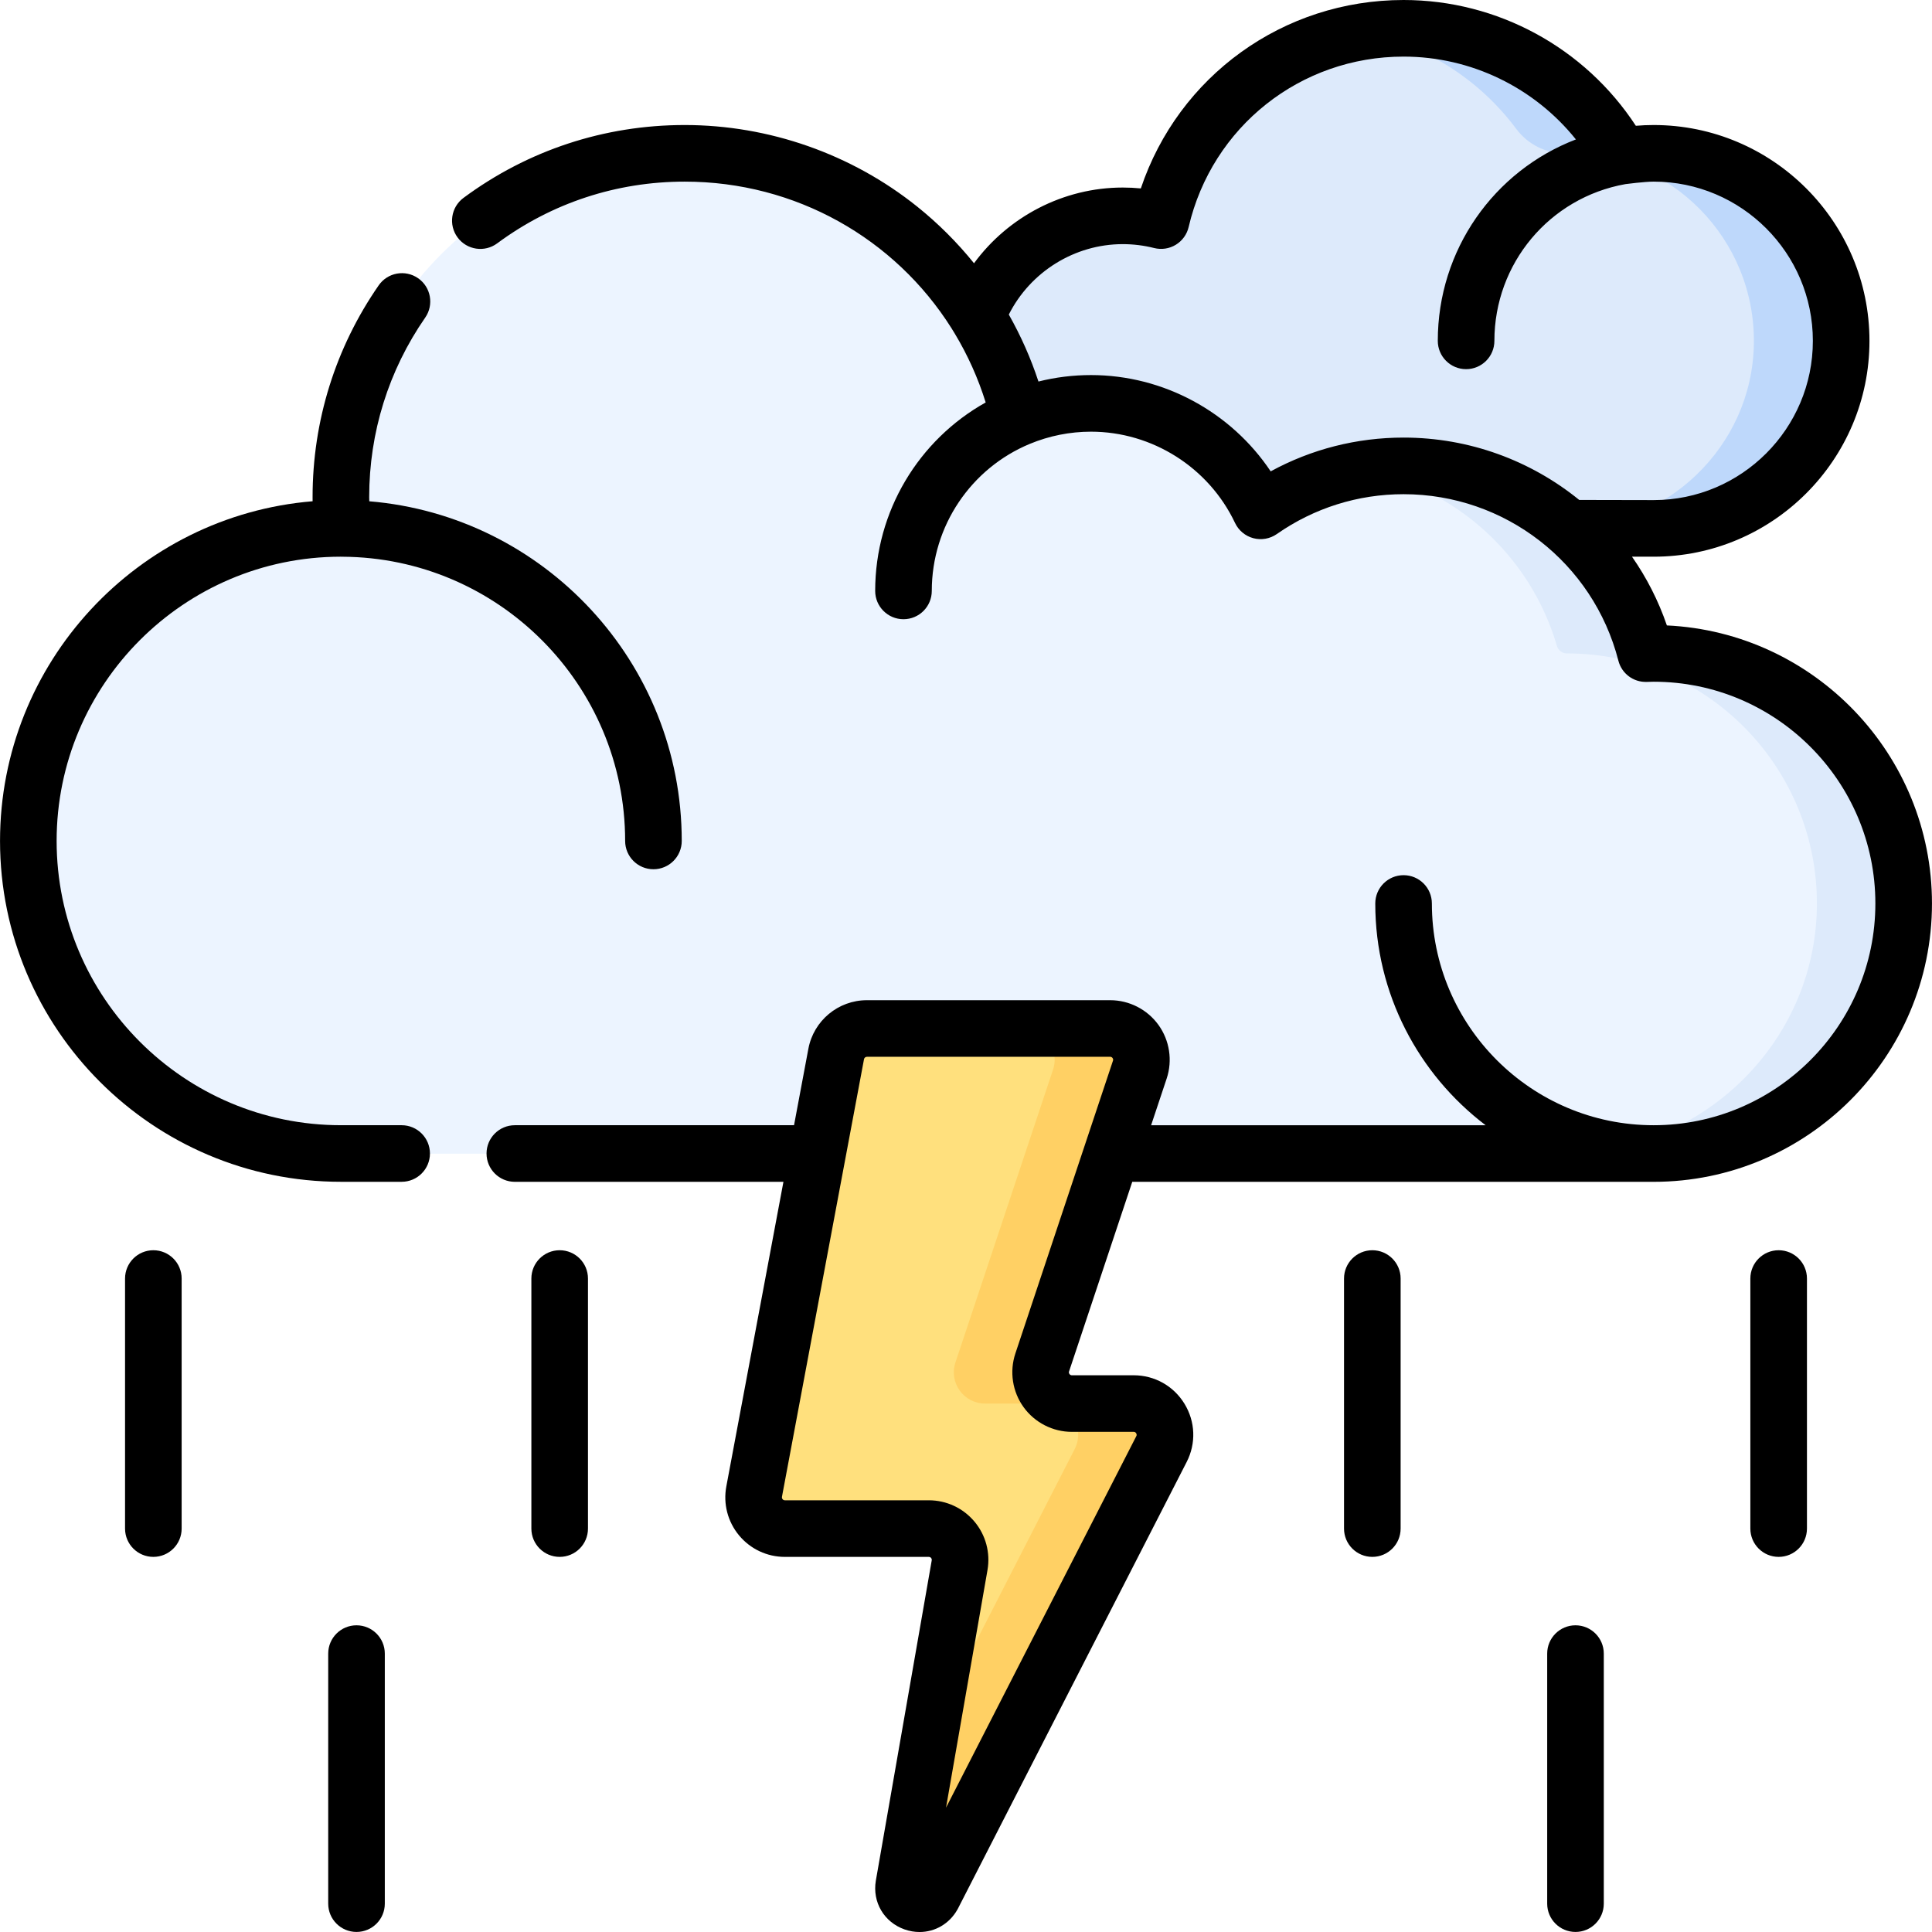
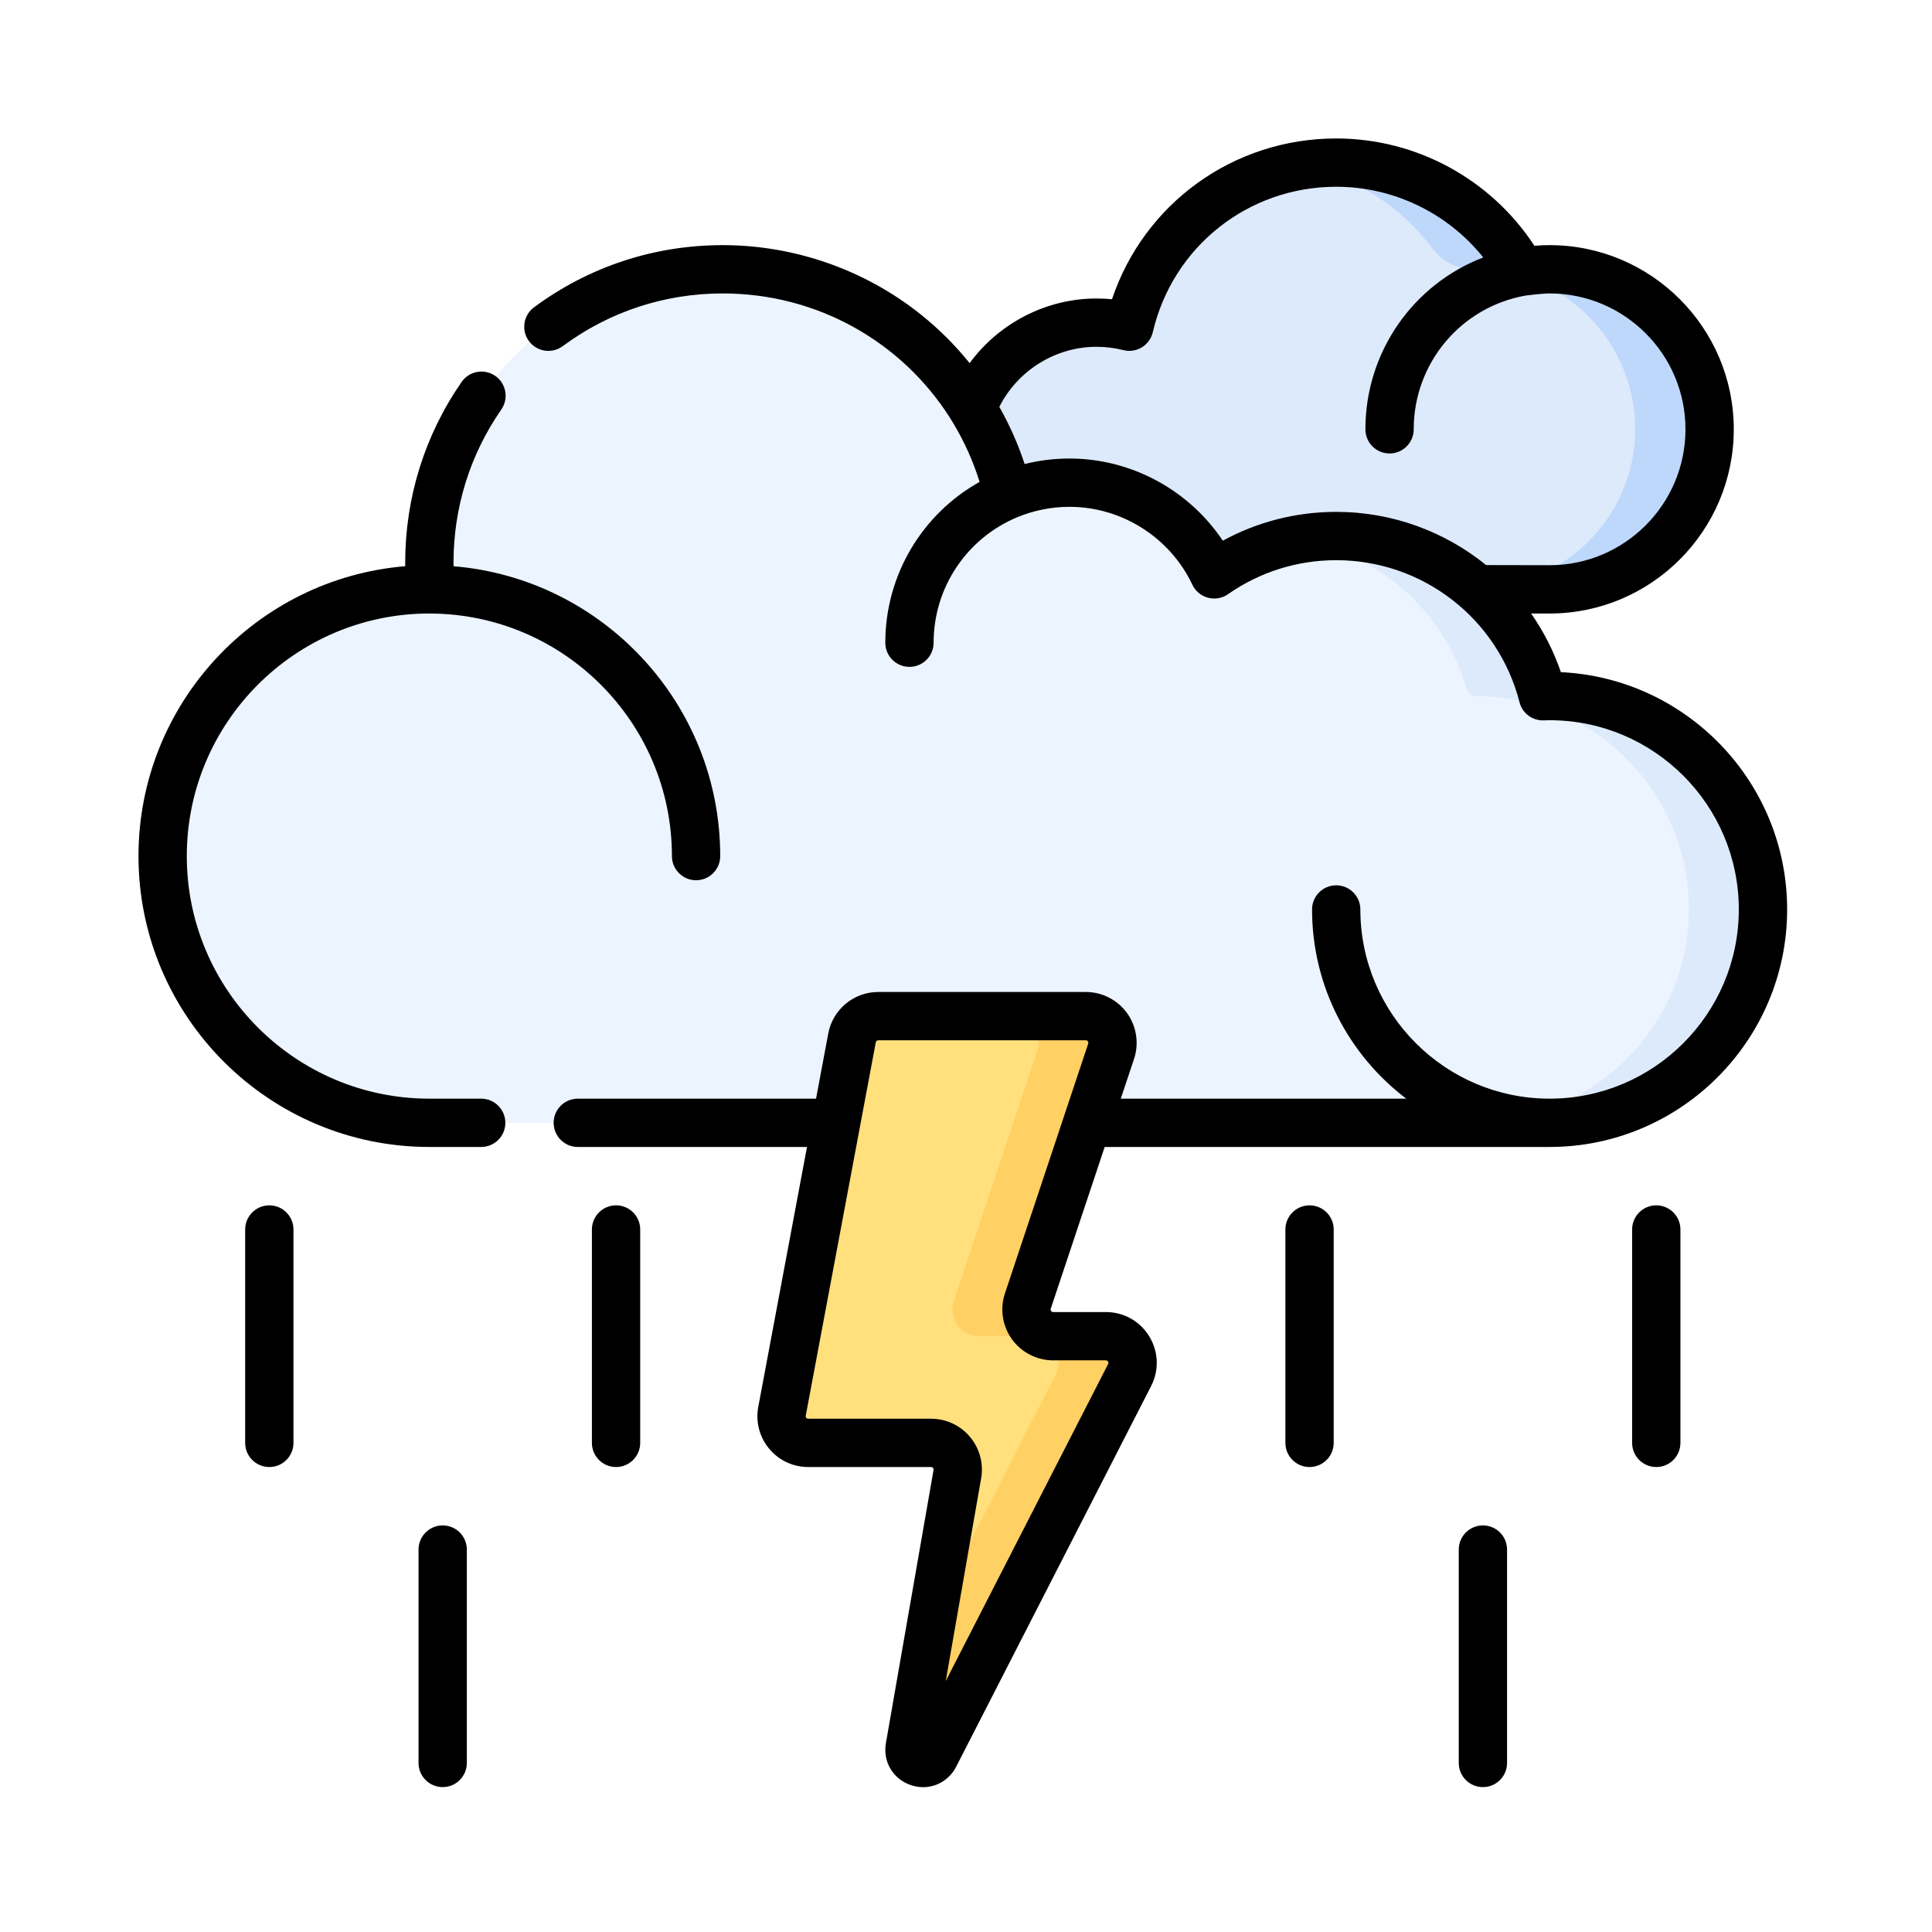
- <svg xmlns="http://www.w3.org/2000/svg" id="Capa_1" enable-background="new 0 0 512.013 512.013" height="512" viewBox="0 0 512.013 512.013" width="512">
-   <g>
-     <g>
-       <path d="m297.423 140.033c-23.8 0-42.897-20.421-41.18-44.563 1.41-19.817 17.108-36.027 36.872-38.05 2.782-.285 5.513-.289 8.171-.041 3.628.338 6.974-1.954 8.161-5.398 8.925-25.883 33.482-44.481 62.397-44.481 21.694 0 40.935 10.471 52.965 26.631 3.067 4.12 7.852 6.537 12.988 6.504.104-.001.209-.001.314-.001 27.731 0 50.158 22.712 49.693 50.549-.455 27.251-23.256 48.851-50.511 48.851h-139.87z" fill="#ddeafb" />
-       <path d="m438.111 40.633c-.105 0-.209 0-.314.001-5.136.034-9.921-2.384-12.988-6.504-12.03-16.159-31.271-26.63-52.965-26.63-3.918 0-7.751.353-11.481 1.007 16.908 2.978 31.595 12.392 41.445 25.623 3.067 4.12 7.852 6.537 12.988 6.504.104-.001.209-.001.314-.001 27.731 0 50.158 22.712 49.693 50.549-.455 27.251-23.256 48.851-50.511 48.851h23c27.255 0 50.056-21.6 50.511-48.851.465-27.837-21.961-50.549-49.692-50.549z" fill="#bed8fb" />
-       <g>
-         <g>
-           <path d="m438.24 173.167h-.023c-1.221 0-2.271-.821-2.613-1.993-8.026-27.564-33.476-47.707-63.631-47.707-11.275 0-21.887 2.825-31.179 7.795-3.642 1.948-8.163.93-10.478-2.49-8.934-13.196-24.04-21.872-41.176-21.872-4.008 0-7.903.477-11.635 1.374-4.043.972-8.218-1.2-9.524-5.148-12.002-36.299-46.202-62.492-86.524-62.492-50.322 0-91.117 40.794-91.117 91.117 0 1.143.029 2.278.077 3.409.047 1.119-.32 2.217-1.009 3.1l-.071.091c-.863 1.106-2.17 1.758-3.571 1.835-44.09 2.402-79.009 39.258-78.247 84.123.77 45.352 38.501 81.391 83.861 81.391h345.872c36.419 0 66.776-28.971 67.249-65.387.48-37.001-29.37-67.146-66.261-67.146z" fill="#ecf4ff" />
-           <path d="m438.24 173.167h-.023c-1.221 0-2.271-.821-2.613-1.993-8.026-27.564-33.476-47.707-63.631-47.707-11.275 0-21.887 2.825-31.179 7.795-3.642 1.948-8.163.93-10.478-2.49-8.934-13.196-24.04-21.872-41.176-21.872-4.008 0-7.903.477-11.635 1.374-4.043.972-8.218-1.2-9.524-5.148-12.002-36.299-46.202-62.492-86.524-62.492-50.322 0-91.117 40.794-91.117 91.117 0 1.143.029 2.278.077 3.409.047 1.119-.32 2.217-1.009 3.1l-.071.091c-.863 1.106-2.17 1.758-3.571 1.835-44.09 2.402-79.009 39.258-78.247 84.123.77 45.352 38.501 81.391 83.861 81.391h345.872c36.419 0 66.776-28.971 67.249-65.387.48-37.001-29.37-67.146-66.261-67.146z" fill="#ecf4ff" />
-           <path d="m438.24 173.167h-.023c-1.22 0-2.271-.821-2.613-1.993-8.026-27.564-33.476-47.707-63.631-47.707-3.921 0-7.759.349-11.492 1.004 24.976 4.374 45.142 22.728 52.123 46.703.341 1.172 1.392 1.993 2.613 1.993h.023c36.891 0 66.741 30.145 66.261 67.146-.472 36.417-30.829 65.387-67.249 65.387h23c36.419 0 66.776-28.97 67.249-65.387.48-37.001-29.37-67.146-66.261-67.146z" fill="#ddeafb" />
+ <svg xmlns="http://www.w3.org/2000/svg" viewBox="0 0 600 600" width="600" height="600">
+   <style>
+ 		tspan { white-space:pre }
+ 		.shp0 { fill: #ddeafb } 
+ 		.shp1 { fill: #bed8fb } 
+ 		.shp2 { fill: #ecf4ff } 
+ 		.shp3 { fill: #ffe07d } 
+ 		.shp4 { fill: #ffd064 } 
+ 		.shp5 { fill: #000000 } 
+ 	</style>
+   <g id="Layer">
+     <g id="Layer">
+       <path id="Layer" class="shp0" d="M340.42 183.03C316.62 183.03 297.53 162.61 299.24 138.47C300.65 118.65 316.35 102.44 336.12 100.42C338.9 100.13 341.63 100.13 344.29 100.38C347.91 100.72 351.26 98.42 352.45 94.98C361.37 69.1 385.93 50.5 414.84 50.5C436.54 50.5 455.78 60.97 467.81 77.13C470.88 81.25 475.66 83.67 480.8 83.63C480.9 83.63 481.01 83.63 481.11 83.63C508.84 83.63 531.27 106.35 530.8 134.18C530.35 161.43 507.55 183.03 480.29 183.03L340.42 183.03L340.42 183.03Z" />
+       <path id="Layer" class="shp1" d="M481.11 83.63C481.01 83.63 480.9 83.63 480.8 83.63C475.66 83.67 470.88 81.25 467.81 77.13C455.78 60.97 436.54 50.5 414.84 50.5C410.93 50.5 407.09 50.85 403.36 51.51C420.27 54.48 434.96 63.9 444.81 77.13C447.87 81.25 452.66 83.67 457.8 83.63C457.9 83.63 458 83.63 458.11 83.63C485.84 83.63 508.27 106.34 507.8 134.18C507.35 161.43 484.55 183.03 457.29 183.03L480.29 183.03C507.55 183.03 530.35 161.43 530.8 134.18C531.27 106.35 508.84 83.63 481.11 83.63L481.11 83.63Z" />
+       <g id="Layer">
+         <g id="Layer">
+           <path id="Layer" class="shp2" d="M481.24 216.17L481.22 216.17C480 216.17 478.95 215.35 478.6 214.17C470.58 186.61 445.13 166.47 414.97 166.47C403.7 166.47 393.09 169.29 383.79 174.26C380.15 176.21 375.63 175.19 373.32 171.77C364.38 158.58 349.28 149.9 332.14 149.9C328.13 149.9 324.24 150.38 320.5 151.27C316.46 152.25 312.29 150.07 310.98 146.13C298.98 109.83 264.78 83.63 224.46 83.63C174.13 83.63 133.34 124.43 133.34 174.75C133.34 175.89 133.37 177.03 133.42 178.16C133.46 179.28 133.1 180.38 132.41 181.26L132.34 181.35C131.47 182.46 130.17 183.11 128.77 183.19C84.68 185.59 49.76 222.44 50.52 267.31C51.29 312.66 89.02 348.7 134.38 348.7L480.25 348.7C516.67 348.7 547.03 319.73 547.5 283.31C547.98 246.31 518.13 216.17 481.24 216.17L481.24 216.17Z" />
+           <path id="Layer" class="shp2" d="M481.24 216.17L481.22 216.17C480 216.17 478.95 215.35 478.6 214.17C470.58 186.61 445.13 166.47 414.97 166.47C403.7 166.47 393.09 169.29 383.79 174.26C380.15 176.21 375.63 175.19 373.32 171.77C364.38 158.58 349.28 149.9 332.14 149.9C328.13 149.9 324.24 150.38 320.5 151.27C316.46 152.25 312.29 150.07 310.98 146.13C298.98 109.83 264.78 83.63 224.46 83.63C174.13 83.63 133.34 124.43 133.34 174.75C133.34 175.89 133.37 177.03 133.42 178.16C133.46 179.28 133.1 180.38 132.41 181.26L132.34 181.35C131.47 182.46 130.17 183.11 128.77 183.19C84.68 185.59 49.76 222.44 50.52 267.31C51.29 312.66 89.02 348.7 134.38 348.7L480.25 348.7C516.67 348.7 547.03 319.73 547.5 283.31C547.98 246.31 518.13 216.17 481.24 216.17L481.24 216.17Z" />
+           <path id="Layer" class="shp0" d="M481.24 216.17L481.22 216.17C480 216.17 478.95 215.35 478.6 214.17C470.58 186.61 445.13 166.47 414.97 166.47C411.05 166.47 407.21 166.82 403.48 167.47C428.46 171.85 448.62 190.2 455.6 214.17C455.94 215.35 457 216.17 458.22 216.17L458.24 216.17C495.13 216.17 524.98 246.31 524.5 283.31C524.03 319.73 493.67 348.7 457.25 348.7L480.25 348.7C516.67 348.7 547.03 319.73 547.5 283.31C547.98 246.31 518.13 216.17 481.24 216.17L481.24 216.17Z" />
        </g>
      </g>
-       <path d="m229.748 272.567h64.466c5.654 0 9.646 5.539 7.858 10.903l-25.865 77.595c-1.788 5.364 2.204 10.903 7.858 10.903h16.375c6.193 0 10.196 6.547 7.373 12.059l-60.613 118.347c-2.274 4.042-8.458 1.863-7.695-2.711l14.808-84.855c.884-5.068-3.016-9.707-8.16-9.707h-38.148c-5.186 0-9.097-4.712-8.141-9.81l21.744-115.967c.733-3.918 4.154-6.757 8.14-6.757z" fill="#ffe07d" />
-       <path d="m300.441 371.967h-16.375c-5.654 0-9.646-5.539-7.858-10.903l25.865-77.595c1.788-5.364-2.204-10.903-7.858-10.903h-23c5.654 0 9.646 5.539 7.858 10.903l-25.865 77.595c-1.788 5.364 2.204 10.903 7.858 10.903h16.375c6.193 0 10.196 6.547 7.373 12.059l-38.117 74.423-7.192 41.214c-.762 4.575 5.421 6.754 7.695 2.711l60.614-118.348c2.823-5.512-1.18-12.059-7.373-12.059z" fill="#ffd064" />
+       <path id="Layer" class="shp3" d="M272.75 315.57L337.21 315.57C342.87 315.57 346.86 321.11 345.07 326.47L319.21 404.07C317.42 409.43 321.41 414.97 327.06 414.97L343.44 414.97C349.63 414.97 353.64 421.52 350.81 427.03L290.2 545.37C287.93 549.42 281.74 547.24 282.5 542.66L297.31 457.81C298.2 452.74 294.3 448.1 289.15 448.1L251 448.1C245.82 448.1 241.91 443.39 242.86 438.29L264.61 322.32C265.34 318.41 268.76 315.57 272.75 315.57L272.75 315.57Z" />
+       <path id="Layer" class="shp4" d="M343.44 414.97L327.07 414.97C321.41 414.97 317.42 409.43 319.21 404.06L345.07 326.47C346.86 321.1 342.87 315.57 337.21 315.57L314.21 315.57C319.87 315.57 323.86 321.1 322.07 326.47L296.21 404.06C294.42 409.43 298.41 414.97 304.07 414.97L320.44 414.97C326.63 414.97 330.64 421.51 327.81 427.03L289.7 501.45L282.5 542.66C281.74 547.24 287.93 549.42 290.2 545.37L350.81 427.03C353.64 421.51 349.63 414.97 343.44 414.97Z" />
    </g>
-     <g>
-       <path d="m441.754 165.749c-2.254-6.581-5.392-12.694-9.252-18.227l5.738.012c31.54 0 57.2-25.66 57.2-57.2 0-31.541-25.66-57.2-57.2-57.2-1.56 0-3.136.067-4.716.2-13.518-20.684-36.655-33.334-61.551-33.334-31.954 0-59.654 20.206-69.633 49.935-1.59-.156-3.188-.234-4.788-.234-15.729 0-30.361 7.718-39.42 20.067-4.452-5.512-9.5-10.563-15.071-15.026-17.395-13.934-39.273-21.608-61.605-21.608-21.287 0-41.558 6.676-58.619 19.306-3.329 2.465-4.03 7.161-1.567 10.491 2.466 3.329 7.161 4.029 10.49 1.566 14.461-10.705 31.645-16.362 49.695-16.362 29.426 0 55.71 15.094 70.67 38.792l.926 1.512c3.392 5.635 6.149 11.735 8.173 18.217-17.757 9.918-29.286 28.845-29.286 49.947 0 4.142 3.357 7.5 7.5 7.5s7.5-3.358 7.5-7.5c0-17.244 10.433-32.516 25.982-38.97.023-.009-.023.01 0 0 5.13-2.127 10.632-3.23 16.218-3.23 16.235 0 31.217 9.494 38.167 24.186.943 1.996 2.72 3.475 4.853 4.042 2.132.566 4.409.166 6.22-1.1 9.894-6.909 21.51-10.561 33.593-10.561 26.854 0 50.264 18.141 56.927 44.116.871 3.401 3.944 5.735 7.498 5.633 0 0 1.397-.049 1.842-.049 32.404 0 58.767 26.363 58.767 58.767s-26.362 58.767-58.767 58.767-58.767-26.363-58.767-58.767c0-4.142-3.357-7.5-7.5-7.5s-7.5 3.358-7.5 7.5c0 23.962 11.491 45.284 29.244 58.767h-88.65l4.12-12.359c1.6-4.8.789-10.115-2.169-14.22-2.958-4.104-7.745-6.555-12.805-6.555h-64.466c-7.591 0-14.114 5.415-15.513 12.874l-3.799 20.259h-73.993c-4.143 0-7.5 3.358-7.5 7.5s3.357 7.5 7.5 7.5h71.184l-15.132 80.708c-.869 4.63.358 9.364 3.367 12.989 3.008 3.625 7.435 5.704 12.145 5.704h38.148c.091 0 .365 0 .601.279.234.279.187.549.171.639l-14.816 84.911c-.947 5.679 2.184 10.981 7.613 12.894 1.321.466 2.662.69 3.976.69 4.085 0 7.904-2.166 10.04-5.961.048-.085.095-.172.14-.259l60.612-118.348c2.526-4.932 2.31-10.7-.581-15.428s-7.924-7.551-13.466-7.551h-16.375c-.1 0-.401 0-.636-.325-.234-.325-.139-.612-.107-.706l16.745-50.235h138.171c40.675 0 73.767-33.092 73.767-73.767 0-39.502-31.202-71.849-70.253-73.688zm-104.999-40.832c-10.508-15.723-28.413-25.517-47.615-25.517-4.74 0-9.4.574-13.932 1.712-2.021-6.166-4.668-12.109-7.854-17.749 5.677-11.28 17.403-18.663 30.198-18.663 2.809 0 5.607.348 8.316 1.033 1.95.493 4.021.182 5.74-.865 1.72-1.047 2.946-2.741 3.403-4.702 6.205-26.593 29.627-45.166 56.962-45.166 17.901 0 34.661 8.222 45.668 21.953-21.733 8.336-36.602 29.296-36.602 53.38 0 4.142 3.357 7.5 7.5 7.5s7.5-3.358 7.5-7.5c0-20.507 14.601-37.952 34.736-41.54.051-.008 5.065-.66 7.464-.66 23.27 0 42.2 18.931 42.2 42.2s-18.931 42.2-42.185 42.2l-19.734-.04c-12.816-10.412-29.099-16.526-46.548-16.526-12.419 0-24.446 3.074-35.217 8.95zm-67.663 233.775c-1.6 4.8-.789 10.116 2.169 14.22s7.745 6.555 12.805 6.555h16.375c.132 0 .438 0 .668.375.229.374.089.648.028.766l-50.425 98.456 10.988-62.965c.803-4.602-.46-9.293-3.466-12.869-3.007-3.577-7.41-5.628-12.083-5.628h-38.148c-.091 0-.367 0-.603-.283-.234-.283-.184-.555-.167-.645l16.773-89.456c.001-.005.002-.009.003-.014l4.968-26.497c.068-.37.393-.638.77-.638h64.466c.1 0 .401 0 .636.325.234.325.139.611.107.706l-7.452 22.358c-.002.007-.005.013-.007.02z" />
-       <path d="m106.441 298.2h-16.101c-41.539 0-75.333-33.794-75.333-75.333 0-41.514 33.755-75.293 75.259-75.334.142.005.283.009.425.01.004 0 .007-.001.011-.001 41.373.196 74.972 33.907 74.972 75.324 0 4.142 3.357 7.5 7.5 7.5s7.5-3.358 7.5-7.5c0-47.276-36.506-86.18-82.808-90.018-.005-.365-.025-.738-.025-1.099 0-17.117 5.134-33.57 14.848-47.581 2.359-3.404 1.514-8.077-1.891-10.437-3.406-2.361-8.077-1.514-10.438 1.891-11.461 16.532-17.52 35.94-17.52 56.126 0 .362.002.726.006 1.091-46.316 3.821-82.839 42.739-82.839 90.025 0 49.81 40.523 90.333 90.333 90.333h16.102c4.142 0 7.5-3.358 7.5-7.5-.001-4.139-3.358-7.497-7.501-7.497z" />
-       <path d="m40.64 331.333c-4.143 0-7.5 3.358-7.5 7.5v66.267c0 4.142 3.357 7.5 7.5 7.5s7.5-3.358 7.5-7.5v-66.267c0-4.142-3.357-7.5-7.5-7.5z" />
-       <path d="m148.323 331.333c-4.143 0-7.5 3.358-7.5 7.5v66.267c0 4.142 3.357 7.5 7.5 7.5s7.5-3.358 7.5-7.5v-66.267c0-4.142-3.357-7.5-7.5-7.5z" />
-       <path d="m94.481 430.733c-4.143 0-7.5 3.358-7.5 7.5v66.267c0 4.142 3.357 7.5 7.5 7.5s7.5-3.358 7.5-7.5v-66.267c0-4.142-3.357-7.5-7.5-7.5z" />
-       <path d="m363.69 331.333c-4.143 0-7.5 3.358-7.5 7.5v66.267c0 4.142 3.357 7.5 7.5 7.5s7.5-3.358 7.5-7.5v-66.267c0-4.142-3.357-7.5-7.5-7.5z" />
-       <path d="m471.373 331.333c-4.143 0-7.5 3.358-7.5 7.5v66.267c0 4.142 3.357 7.5 7.5 7.5s7.5-3.358 7.5-7.5v-66.267c0-4.142-3.358-7.5-7.5-7.5z" />
-       <path d="m417.532 430.733c-4.143 0-7.5 3.358-7.5 7.5v66.267c0 4.142 3.357 7.5 7.5 7.5s7.5-3.358 7.5-7.5v-66.267c0-4.142-3.357-7.5-7.5-7.5z" />
+     <g id="Layer">
+       <path id="Layer" fill-rule="evenodd" class="shp5" d="M484.75 208.75C523.8 210.59 555.01 242.94 555.01 282.44C555.01 323.11 521.91 356.2 481.24 356.2L343.07 356.2L326.32 406.44C326.29 406.53 326.2 406.82 326.43 407.15C326.67 407.47 326.97 407.47 327.07 407.47L343.44 407.47C348.98 407.47 354.02 410.29 356.91 415.02C359.8 419.75 360.02 425.52 357.49 430.45L296.88 548.8C296.83 548.88 296.79 548.97 296.74 549.06C294.6 552.85 290.78 555.02 286.7 555.02C285.38 555.02 284.04 554.79 282.72 554.33C277.29 552.41 274.16 547.11 275.11 541.43L289.92 456.52C289.94 456.43 289.99 456.16 289.75 455.88C289.52 455.6 289.24 455.6 289.15 455.6L251 455.6C246.29 455.6 241.87 453.53 238.86 449.9C235.85 446.28 234.62 441.54 235.49 436.91L250.62 356.2L179.44 356.2C175.3 356.2 171.94 352.85 171.94 348.7C171.94 344.56 175.3 341.2 179.44 341.2L253.43 341.2L257.23 320.94C258.63 313.49 265.15 308.07 272.75 308.07L337.21 308.07C342.27 308.07 347.06 310.52 350.02 314.63C352.97 318.73 353.79 324.05 352.19 328.85L348.07 341.2L436.72 341.2C418.96 327.72 407.47 306.4 407.47 282.44C407.47 278.3 410.83 274.94 414.97 274.94C419.11 274.94 422.47 278.3 422.47 282.44C422.47 314.84 448.83 341.2 481.24 341.2C513.64 341.2 540 314.84 540 282.44C540 250.03 513.64 223.67 481.24 223.67C480.79 223.67 479.4 223.72 479.4 223.72C475.84 223.82 472.77 221.49 471.9 218.09C465.24 192.11 441.82 173.97 414.97 173.97C402.89 173.97 391.27 177.62 381.38 184.53C379.57 185.8 377.29 186.2 375.16 185.63C373.02 185.06 371.25 183.59 370.3 181.59C363.35 166.9 348.37 157.4 332.14 157.4C326.55 157.4 321.05 158.51 315.92 160.63C300.37 167.09 289.94 182.36 289.94 199.6C289.94 203.75 286.58 207.1 282.44 207.1C278.29 207.1 274.94 203.75 274.94 199.6C274.94 178.5 286.47 159.57 304.22 149.66C302.2 143.17 299.44 137.07 296.05 131.44L295.13 129.93C280.17 106.23 253.88 91.13 224.46 91.13C206.41 91.13 189.22 96.79 174.76 107.5C171.43 109.96 166.74 109.26 164.27 105.93C161.81 102.6 162.51 97.9 165.84 95.44C182.9 82.81 203.17 76.13 224.46 76.13C246.79 76.13 268.67 83.81 286.06 97.74C291.63 102.2 296.68 107.26 301.13 112.77C310.19 100.42 324.82 92.7 340.55 92.7C342.15 92.7 343.75 92.78 345.34 92.93C355.32 63.21 383.02 43 414.97 43C439.87 43 463.01 55.65 476.52 76.33C478.1 76.2 479.68 76.13 481.24 76.13C512.78 76.13 538.44 101.79 538.44 133.33C538.44 164.87 512.78 190.53 481.24 190.53L475.5 190.52C479.36 196.06 482.5 202.17 484.75 208.75ZM379.75 167.92C390.53 162.04 402.55 158.97 414.97 158.97C432.42 158.97 448.7 165.08 461.52 175.49L481.25 175.53C504.51 175.53 523.44 156.6 523.44 133.33C523.44 110.06 504.51 91.13 481.24 91.13C478.84 91.13 473.83 91.79 473.77 91.79C453.64 95.38 439.04 112.83 439.04 133.33C439.04 137.48 435.68 140.83 431.54 140.83C427.4 140.83 424.04 137.48 424.04 133.33C424.04 109.25 438.91 88.29 460.64 79.95C449.63 66.22 432.87 58 414.97 58C387.64 58 364.22 76.57 358.01 103.17C357.55 105.13 356.33 106.82 354.61 107.87C352.89 108.92 350.82 109.23 348.87 108.73C346.16 108.05 343.36 107.7 340.55 107.7C327.76 107.7 316.03 115.08 310.35 126.36C313.54 132 316.19 137.95 318.21 144.11C322.74 142.97 327.4 142.4 332.14 142.4C351.34 142.4 369.25 152.19 379.75 167.92ZM330.5 346.48C330.5 346.47 330.5 346.47 330.5 346.46L337.96 324.1C337.99 324 338.08 323.72 337.85 323.39C337.61 323.07 337.31 323.07 337.21 323.07L272.75 323.07C272.37 323.07 272.04 323.34 271.98 323.71L267.01 350.2C267.01 350.21 267.01 350.21 267.01 350.22L250.23 439.67C250.22 439.76 250.17 440.04 250.4 440.32C250.64 440.6 250.91 440.6 251 440.6L289.15 440.6C293.82 440.6 298.23 442.65 301.23 446.23C304.24 449.81 305.5 454.5 304.7 459.1L293.71 522.06L344.14 423.61C344.2 423.49 344.34 423.22 344.11 422.84C343.88 422.47 343.57 422.47 343.44 422.47L327.07 422.47C322.01 422.47 317.22 420.02 314.26 415.91C311.3 411.81 310.49 406.49 312.09 401.69L330.5 346.48Z" />
+       <path id="Layer" class="shp5" d="M149.44 341.2L133.34 341.2C91.8 341.2 58.01 307.41 58.01 265.87C58.01 224.35 91.76 190.57 133.27 190.53C133.41 190.54 133.55 190.54 133.69 190.54C133.69 190.54 133.7 190.54 133.7 190.54C175.07 190.74 208.67 224.45 208.67 265.87C208.67 270.01 212.03 273.37 216.17 273.37C220.32 273.37 223.67 270.01 223.67 265.87C223.67 218.59 187.17 179.69 140.87 175.85C140.86 175.48 140.84 175.11 140.84 174.75C140.84 157.63 145.97 141.18 155.69 127.17C158.05 123.76 157.2 119.09 153.8 116.73C150.39 114.37 145.72 115.22 143.36 118.62C131.9 135.15 125.84 154.56 125.84 174.75C125.84 175.11 125.84 175.47 125.85 175.84C79.53 179.66 43.01 218.58 43.01 265.86C43.01 315.67 83.53 356.2 133.34 356.2L149.44 356.2C153.58 356.2 156.94 352.84 156.94 348.7C156.94 344.56 153.58 341.2 149.44 341.2L149.44 341.2Z" />
+       <path id="Layer" class="shp5" d="M83.64 374.33C79.5 374.33 76.14 377.69 76.14 381.83L76.14 448.1C76.14 452.24 79.5 455.6 83.64 455.6C87.78 455.6 91.14 452.24 91.14 448.1L91.14 381.83C91.14 377.69 87.78 374.33 83.64 374.33Z" />
+       <path id="Layer" class="shp5" d="M191.32 374.33C187.18 374.33 183.82 377.69 183.82 381.83L183.82 448.1C183.82 452.24 187.18 455.6 191.32 455.6C195.47 455.6 198.82 452.24 198.82 448.1L198.82 381.83C198.82 377.69 195.47 374.33 191.32 374.33Z" />
+       <path id="Layer" class="shp5" d="M137.48 473.73C133.34 473.73 129.98 477.09 129.98 481.23L129.98 547.5C129.98 551.64 133.34 555 137.48 555C141.62 555 144.98 551.64 144.98 547.5L144.98 481.23C144.98 477.09 141.62 473.73 137.48 473.73Z" />
+       <path id="Layer" class="shp5" d="M406.69 374.33C402.55 374.33 399.19 377.69 399.19 381.83L399.19 448.1C399.19 452.24 402.55 455.6 406.69 455.6C410.83 455.6 414.19 452.24 414.19 448.1L414.19 381.83C414.19 377.69 410.83 374.33 406.69 374.33Z" />
+       <path id="Layer" class="shp5" d="M514.37 374.33C510.23 374.33 506.87 377.69 506.87 381.83L506.87 448.1C506.87 452.24 510.23 455.6 514.37 455.6C518.52 455.6 521.87 452.24 521.87 448.1L521.87 381.83C521.87 377.69 518.51 374.33 514.37 374.33Z" />
+       <path id="Layer" class="shp5" d="M460.53 473.73C456.39 473.73 453.03 477.09 453.03 481.23L453.03 547.5C453.03 551.64 456.39 555 460.53 555C464.67 555 468.03 551.64 468.03 547.5L468.03 481.23C468.03 477.09 464.67 473.73 460.53 473.73Z" />
    </g>
  </g>
</svg>
